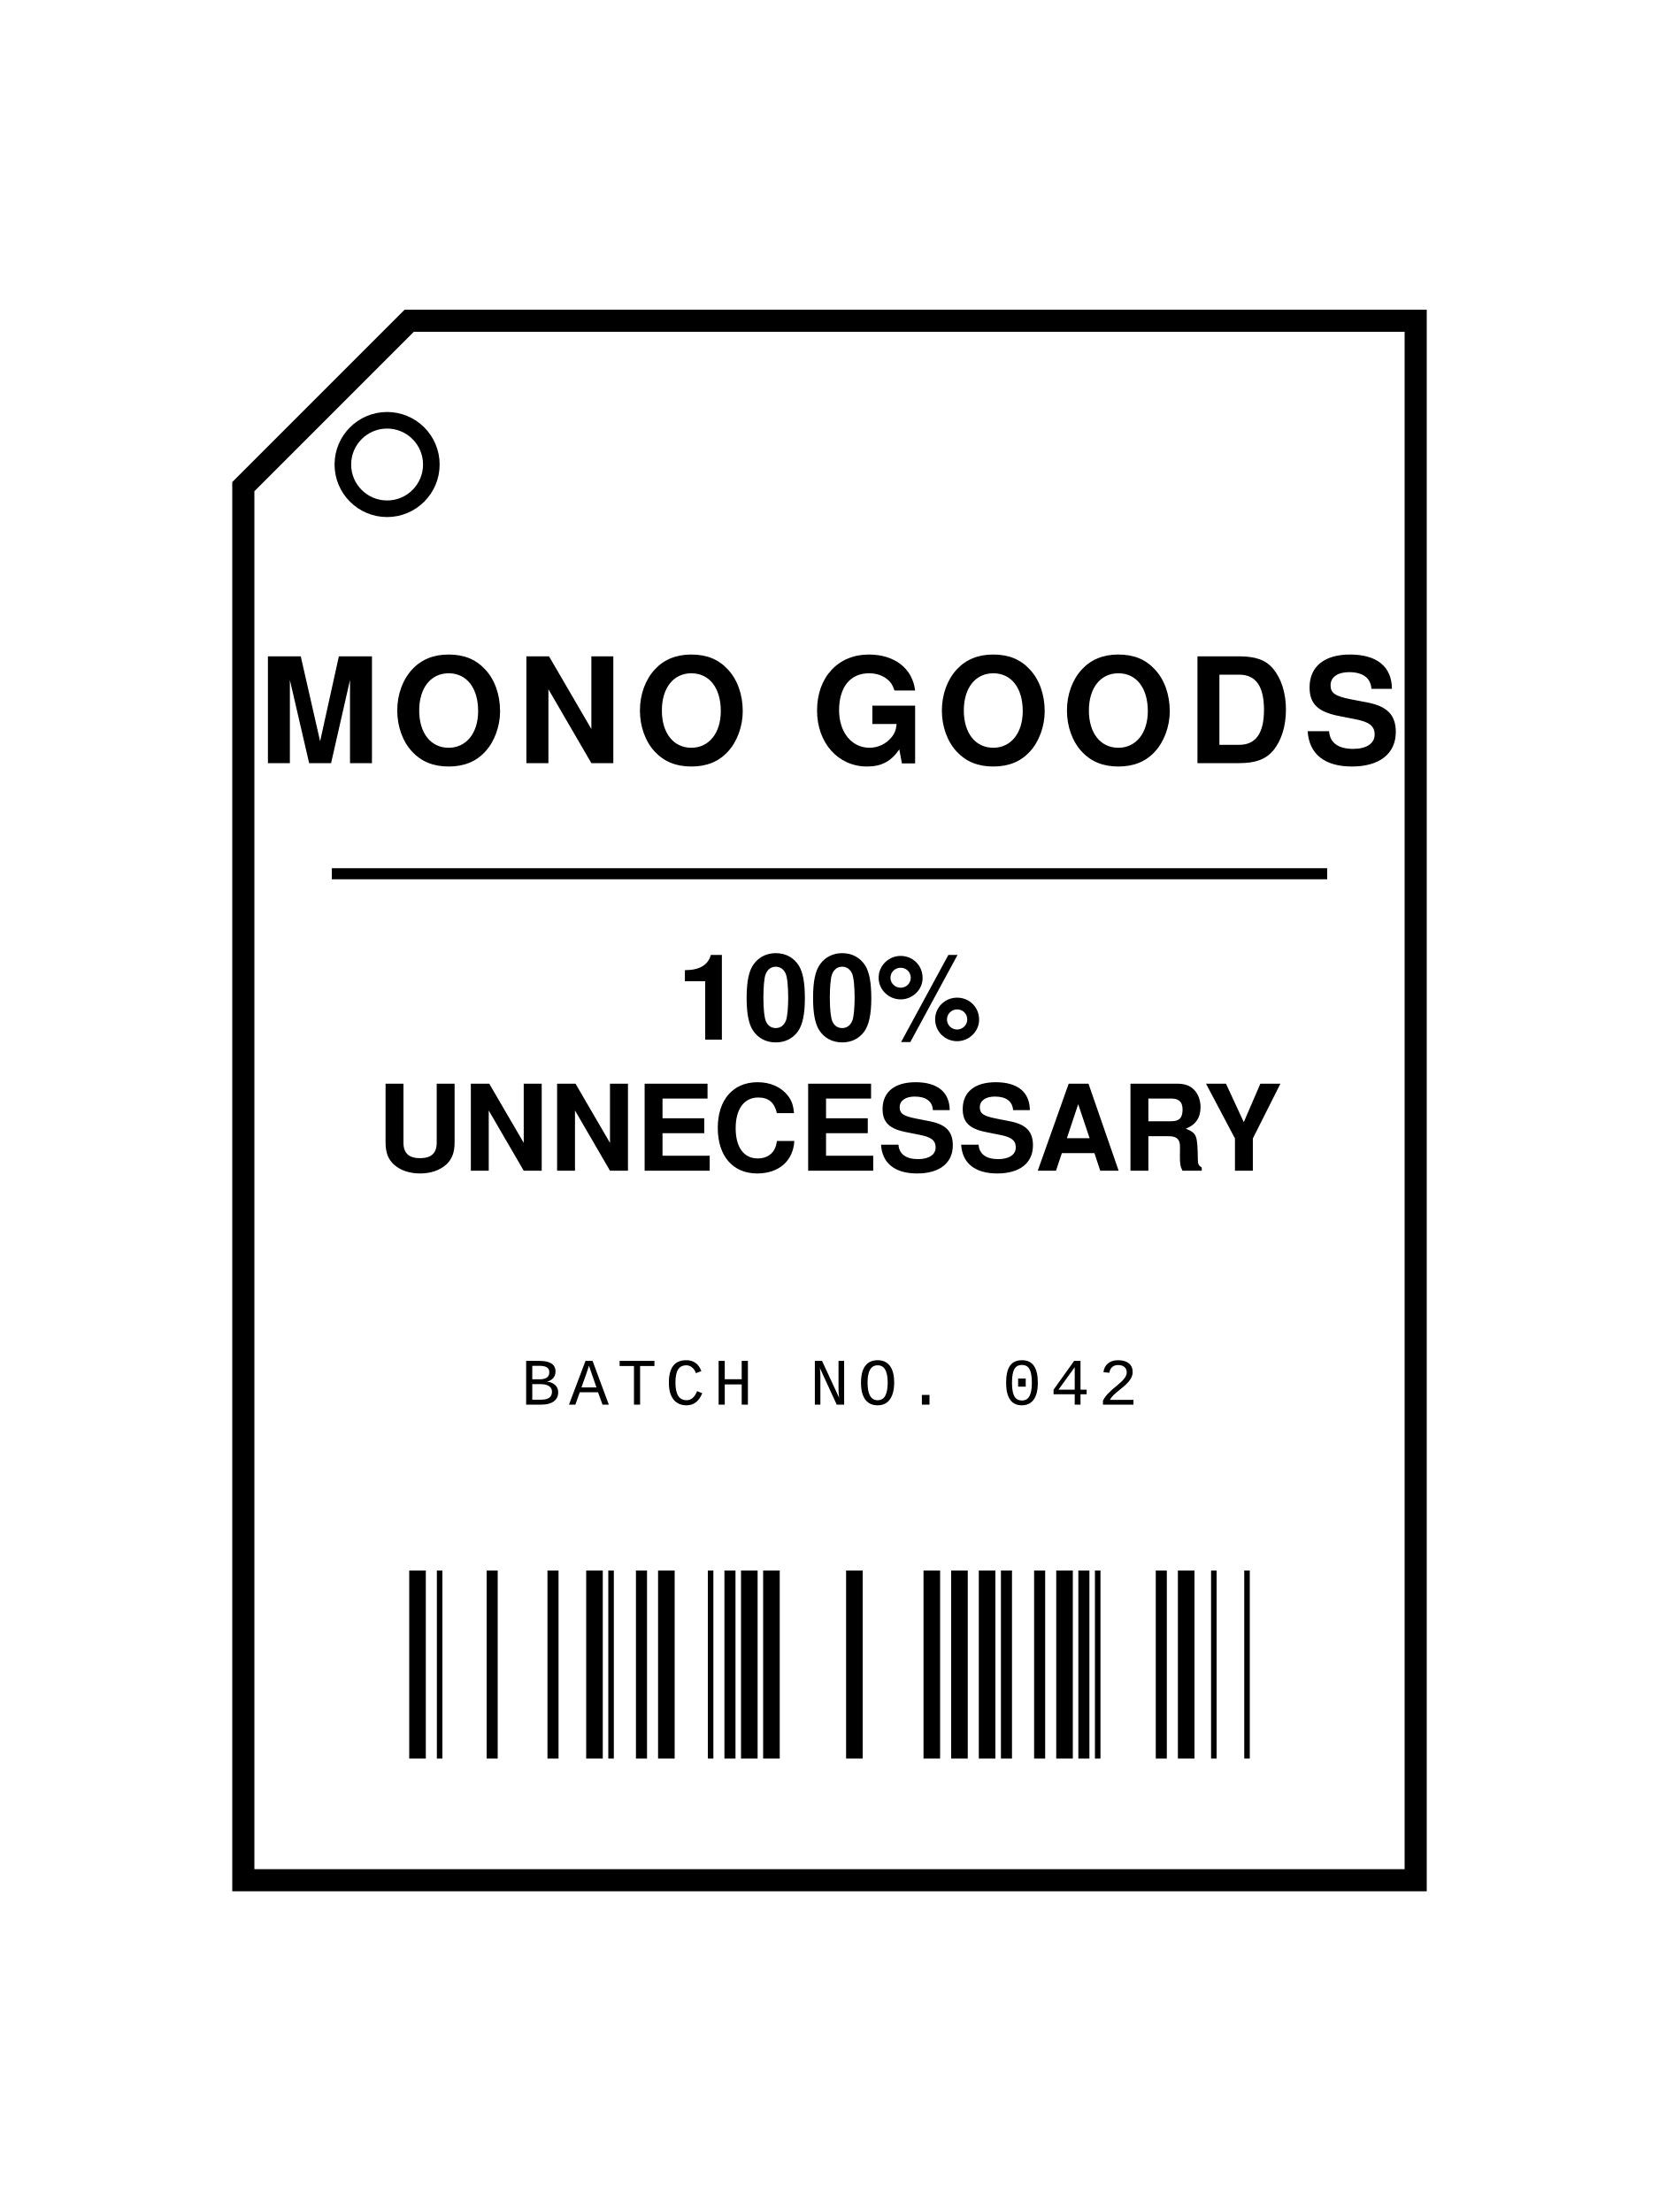
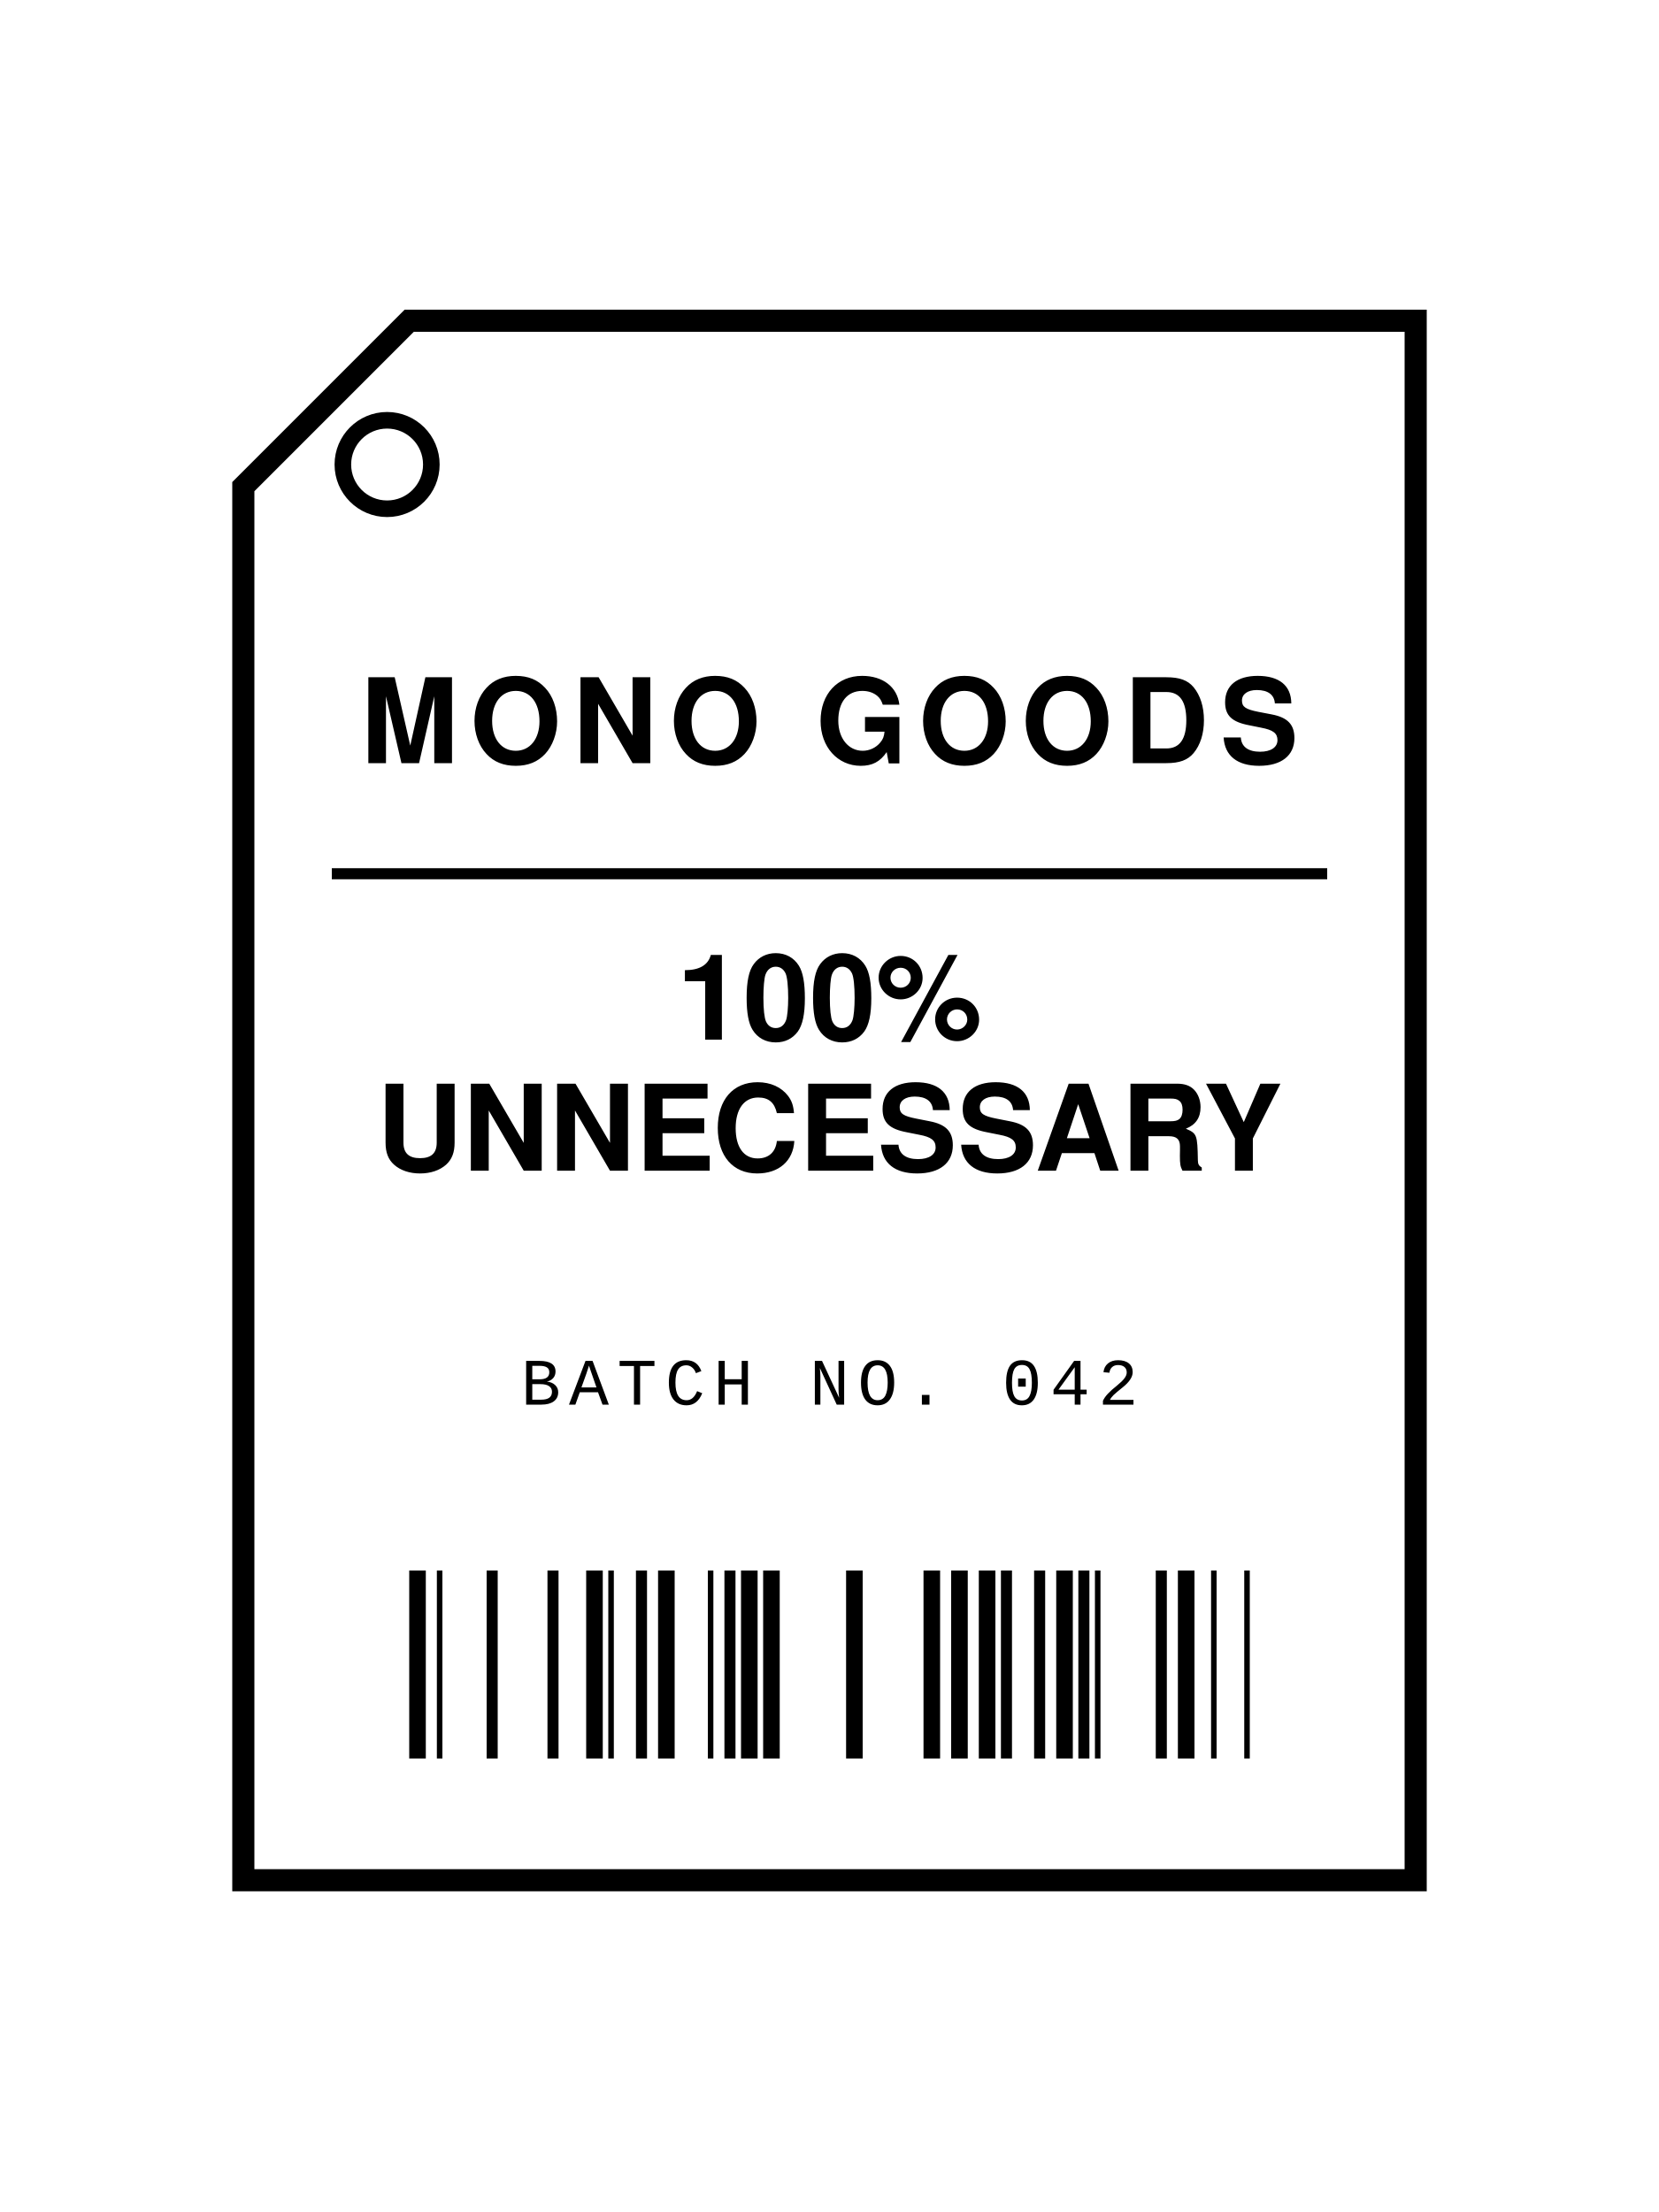
<svg xmlns="http://www.w3.org/2000/svg" viewBox="0 0 300 400" width="300" height="400">
  <rect width="300" height="400" fill="#FFFFFF" />
  <path d="M74 58 H256 V340 H44 V88 Z" fill="none" stroke="#000000" stroke-width="4" />
  <circle cx="70" cy="84" r="8" fill="none" stroke="#000000" stroke-width="3" />
-   <text x="150" y="138" font-size="26.5" font-weight="900" letter-spacing="2" text-anchor="middle" font-family="Helvetica, Arial, sans-serif" fill="#000000" textLength="182" lengthAdjust="spacingAndGlyphs">MONO GOODS</text>
+   <text x="150" y="138" font-size="21.3" font-weight="900" letter-spacing="2" text-anchor="middle" font-family="Helvetica, Arial, sans-serif" fill="#000000">MONO GOODS</text>
  <line x1="60" y1="158" x2="240" y2="158" stroke="#000000" stroke-width="2" />
  <text x="150" y="188" font-size="21.6" font-weight="700" text-anchor="middle" font-family="Helvetica, Arial, sans-serif" fill="#000000">100%</text>
  <text x="150" y="211.7" font-size="21.6" font-weight="700" text-anchor="middle" font-family="Helvetica, Arial, sans-serif" fill="#000000">UNNECESSARY</text>
  <text x="150" y="254" font-size="12" font-weight="400" letter-spacing="1.5" text-anchor="middle" font-family="'Courier New', Courier, monospace" fill="#000000">BATCH NO. 042</text>
  <g fill="#000000">
    <rect x="74" y="284" width="3" height="34" />
    <rect x="79" y="284" width="1" height="34" />
    <rect x="88" y="284" width="2" height="34" />
    <rect x="99" y="284" width="2" height="34" />
    <rect x="106" y="284" width="3" height="34" />
    <rect x="110" y="284" width="1" height="34" />
    <rect x="115" y="284" width="2" height="34" />
    <rect x="119" y="284" width="3" height="34" />
    <rect x="128" y="284" width="1" height="34" />
    <rect x="131" y="284" width="2" height="34" />
    <rect x="134" y="284" width="3" height="34" />
    <rect x="138" y="284" width="3" height="34" />
    <rect x="153" y="284" width="3" height="34" />
    <rect x="167" y="284" width="3" height="34" />
    <rect x="172" y="284" width="3" height="34" />
    <rect x="177" y="284" width="3" height="34" />
    <rect x="181" y="284" width="2" height="34" />
    <rect x="187" y="284" width="2" height="34" />
    <rect x="191" y="284" width="3" height="34" />
    <rect x="195" y="284" width="2" height="34" />
    <rect x="198" y="284" width="1" height="34" />
    <rect x="209" y="284" width="2" height="34" />
    <rect x="213" y="284" width="3" height="34" />
    <rect x="219" y="284" width="1" height="34" />
    <rect x="225" y="284" width="1" height="34" />
  </g>
</svg>
